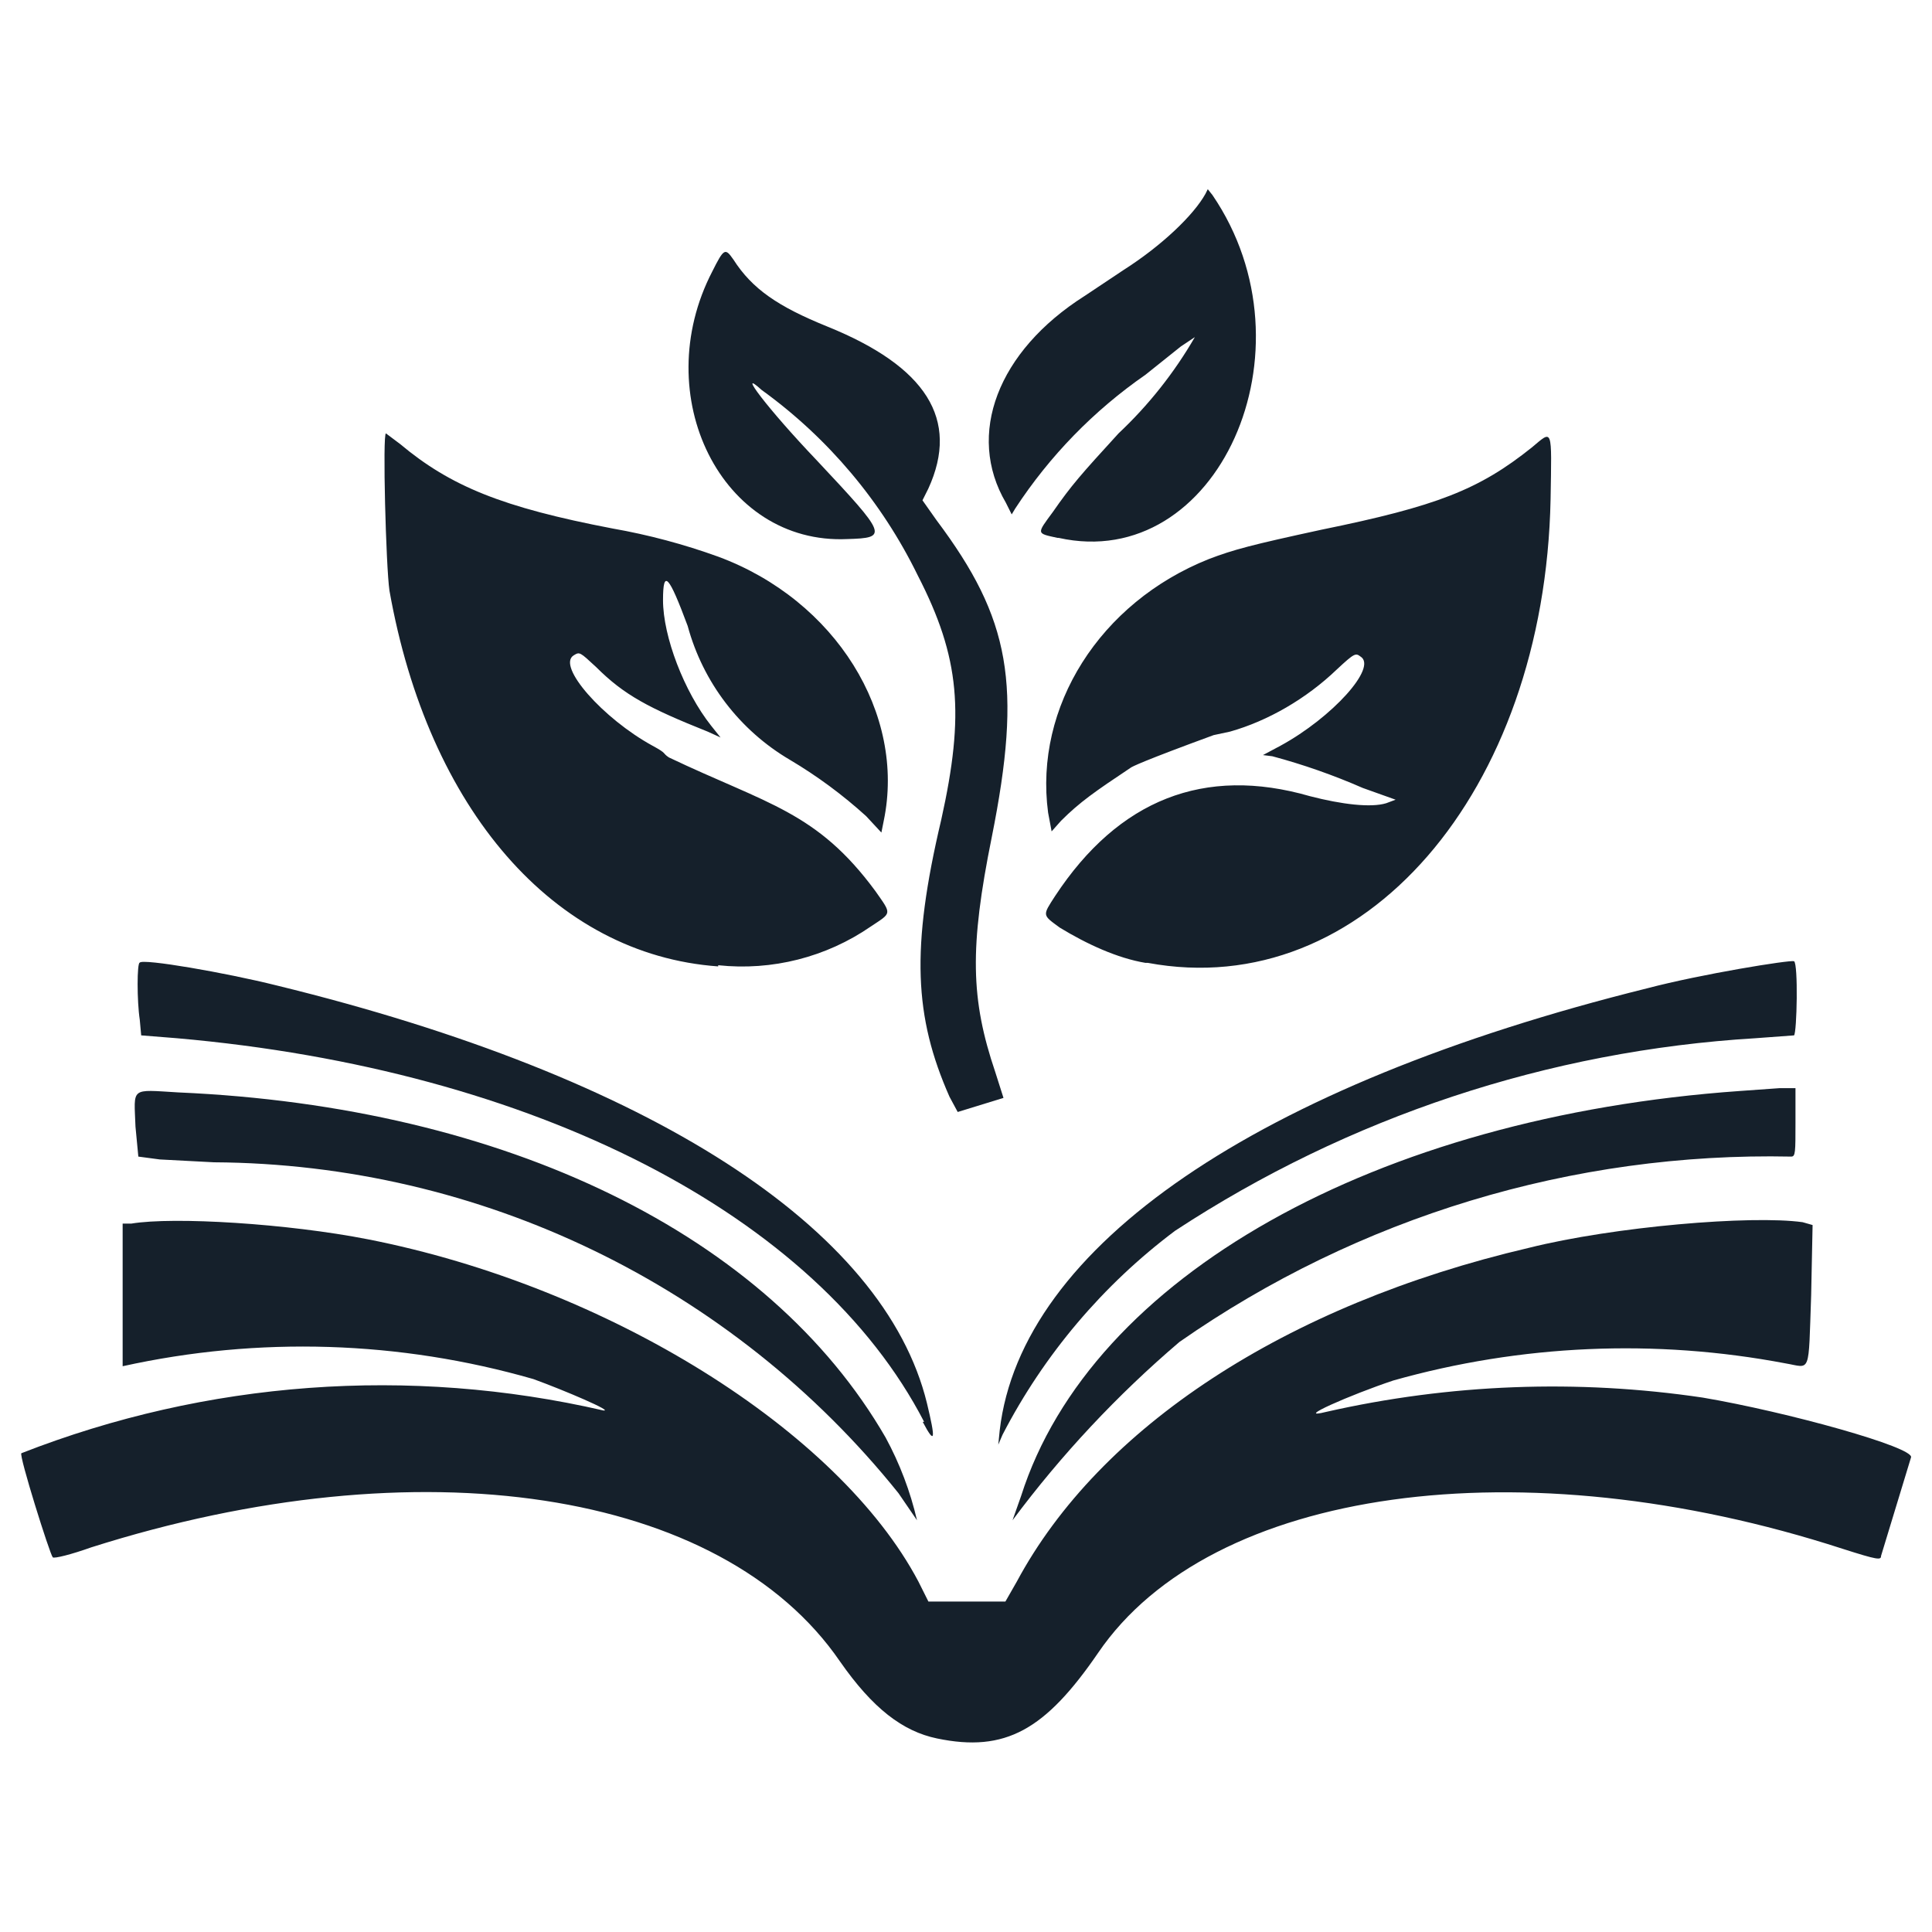
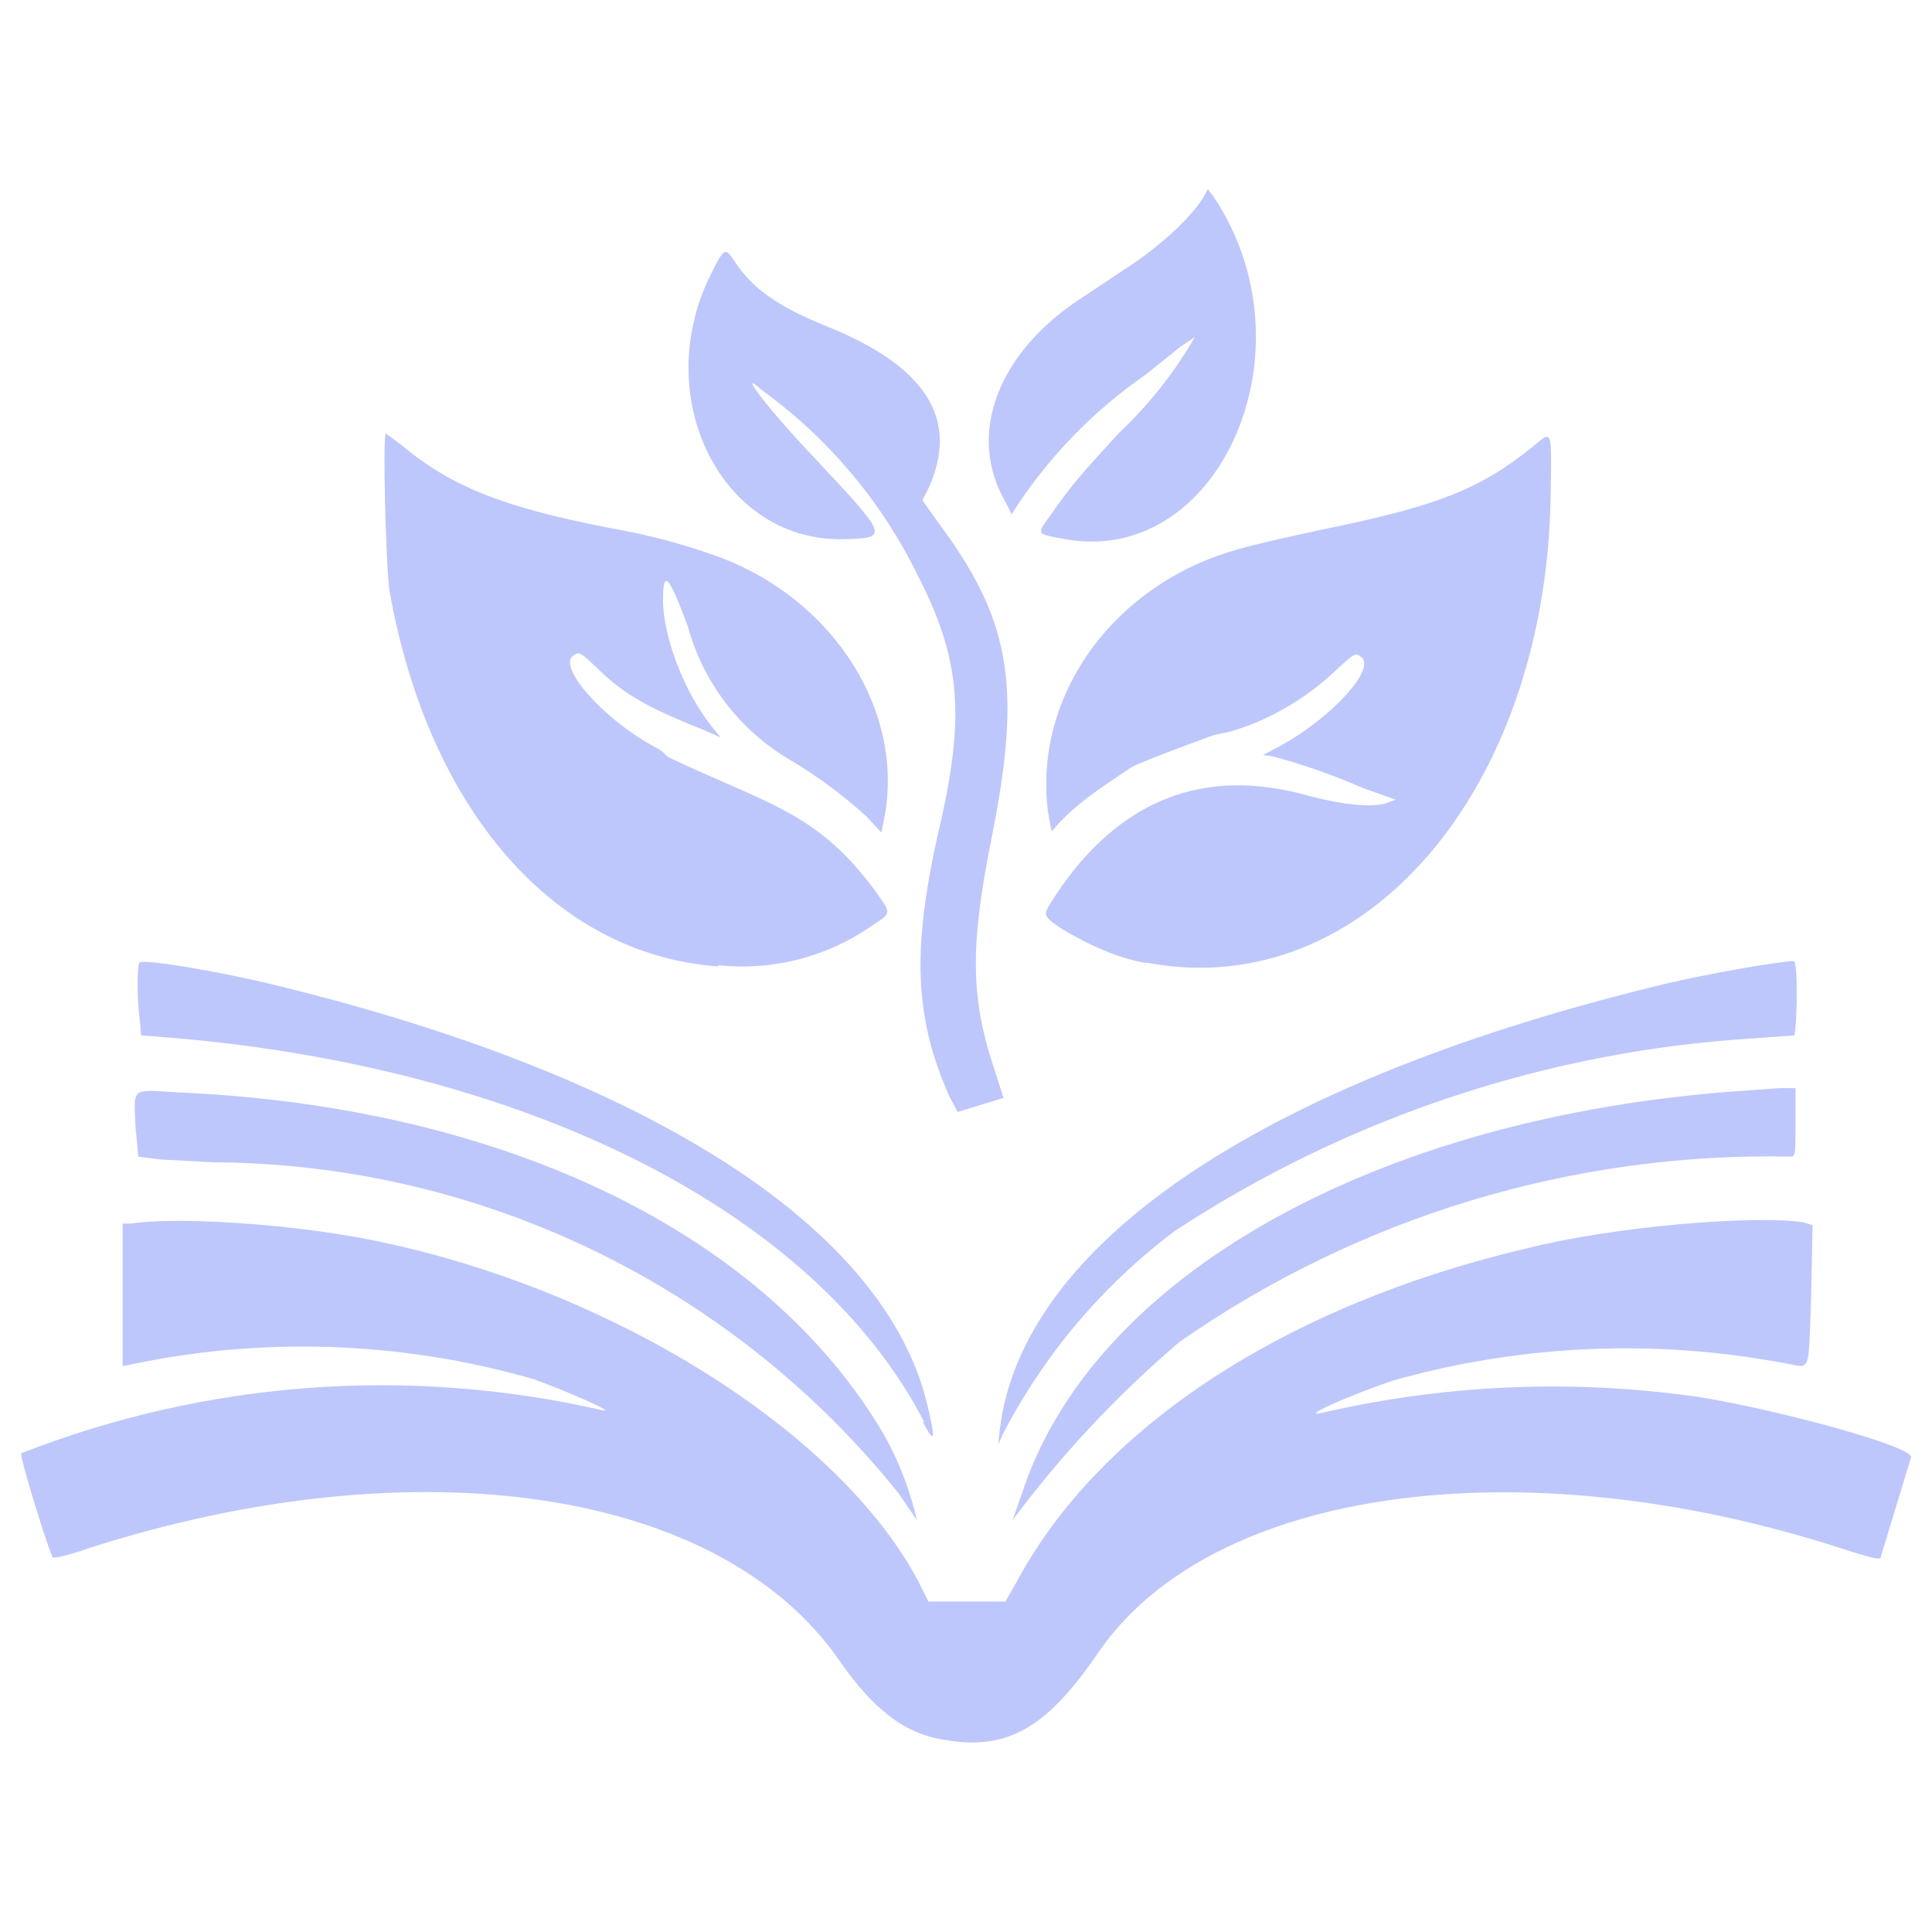
<svg xmlns="http://www.w3.org/2000/svg" xml:space="preserve" width="512" height="512" viewBox="0 0 135.5 135.5">
-   <g style="fill:#15202b;fill-opacity:1">
-     <g style="fill:#15202b;fill-opacity:1">
-       <path d="M75.5 39.5c-1.8-.4-1.8-.3-.4-2.2 1.6-2.3 2.4-3.2 5.6-6.7a36 36 0 0 0 6.5-8.2l-1.2.8-3 2.4A41.5 41.5 0 0 0 71.9 37l-.3.5-.5-1c-3.4-5.8-.7-12.9 6.7-17.6l3.3-2.2c3.3-2.1 6-4.7 7-6.5l.2-.4.4.5c9 13.2.4 32.2-13.1 29.2zM83 75.7c-2.4-.4-5-1.6-7.3-3-1.5-1.1-1.5-1-.4-2.7C80.7 61.8 88 58.9 97 61.5c2.7.7 5.2 1 6.5.6l.8-.3-2.8-1a54.2 54.2 0 0 0-7.7-2.7L93 58l1.5-.8c4.4-2.4 8.3-6.7 6.8-7.6-.4-.3-.5-.3-2 1.1-2.6 2.5-5.9 4.4-9.1 5.3l-1.4.3c-6 2.2-7 2.7-7.1 2.8-3 2-4.3 2.9-5.9 4.5l-.8.9-.3-1.6c-1.2-9 4.4-17.9 13.7-21.6 2.1-.8 3.6-1.2 9.6-2.5 9.8-2 13.4-3.4 17.9-7 1.8-1.5 1.7-1.8 1.6 4.4-.5 25-16 42.9-34.3 39.5zM46.6 76c-14-1-24.7-13.4-28-32-.3-2-.6-13.4-.3-13.4l1.2.9c4.3 3.6 8.7 5.4 18.1 7.2a54 54 0 0 1 9 2.4c10 3.7 16 13.4 14.1 22.5l-.2 1-1.3-1.4a40.1 40.1 0 0 0-6.5-4.8A19 19 0 0 1 44 47c-1.6-4.3-2.1-4.9-2.1-2.2 0 3.1 1.8 7.8 4.1 10.7l.8 1-1.1-.5c-5-2-7.1-3.1-9.5-5.5-1.4-1.3-1.4-1.3-1.9-1-1.5.9 2.5 5.4 6.7 7.7 1.3.7.8.6 1.4 1C50.8 62.2 55 62.8 60 69.6c1.4 2 1.4 1.8-.4 3a19.3 19.3 0 0 1-13 3.3z" style="font-variation-settings:normal;opacity:1;vector-effect:none;fill:15202b;fill-opacity:1;stroke-width:2.402;stroke-linecap:butt;stroke-linejoin:miter;stroke-miterlimit:4;stroke-dasharray:none;stroke-dashoffset:0;stroke-opacity:1;-inkscape-stroke:none;stop-color:#000;stop-opacity:1" transform="matrix(.8234 0 0 .8234 12 5.2)" />
-       <path d="M66.3 87.1c-3-6.8-3.3-12.6-.7-23.6 2-9 1.6-13.8-2-20.8a42.5 42.5 0 0 0-13.3-15.8c-2.2-2 .5 1.6 4.7 6 6 6.4 6.1 6.6 2.6 6.7-10.7.5-17-12.2-11.5-22.8 1-2 1.1-2 1.8-1 1.6 2.5 3.8 4 8 5.7 8.4 3.4 11.3 7.9 8.6 13.8l-.5 1 1.2 1.7c6.3 8.4 7.3 14 4.7 27-1.9 9.4-1.8 13.8.3 20l.7 2.2-3.9 1.2-.7-1.3z" style="font-variation-settings:normal;opacity:1;vector-effect:none;fill:15202b;fill-opacity:1;stroke-width:2.402;stroke-linecap:butt;stroke-linejoin:miter;stroke-miterlimit:4;stroke-dasharray:none;stroke-dashoffset:0;stroke-opacity:1;-inkscape-stroke:none;stop-color:#000;stop-opacity:1" transform="matrix(.8234 0 0 .8234 12 5.2)" />
+   <g style="fill:#bdc7fb;fill-opacity:1">
+     <g style="fill:#bdc7fb;fill-opacity:1">
+       <path d="M75.5 39.5c-1.8-.4-1.8-.3-.4-2.2 1.6-2.3 2.4-3.2 5.6-6.7a36 36 0 0 0 6.5-8.2l-1.2.8-3 2.4A41.5 41.5 0 0 0 71.9 37l-.3.5-.5-1c-3.4-5.8-.7-12.9 6.7-17.6l3.3-2.2c3.3-2.1 6-4.7 7-6.5l.2-.4.4.5c9 13.2.4 32.2-13.1 29.2zM83 75.7c-2.4-.4-5-1.6-7.3-3-1.5-1.1-1.5-1-.4-2.7C80.7 61.8 88 58.9 97 61.5c2.7.7 5.2 1 6.5.6l.8-.3-2.8-1a54.2 54.2 0 0 0-7.7-2.7L93 58l1.5-.8c4.4-2.4 8.3-6.7 6.8-7.6-.4-.3-.5-.3-2 1.1-2.6 2.5-5.9 4.4-9.1 5.3l-1.4.3c-6 2.2-7 2.7-7.1 2.8-3 2-4.3 2.9-5.9 4.5l-.8.9-.3-1.6c-1.2-9 4.4-17.9 13.7-21.6 2.1-.8 3.6-1.2 9.6-2.5 9.8-2 13.4-3.4 17.9-7 1.8-1.5 1.7-1.8 1.6 4.4-.5 25-16 42.9-34.3 39.5zM46.6 76c-14-1-24.7-13.4-28-32-.3-2-.6-13.4-.3-13.4l1.2.9c4.3 3.6 8.7 5.4 18.1 7.2a54 54 0 0 1 9 2.4c10 3.7 16 13.4 14.1 22.5l-.2 1-1.3-1.4a40.1 40.1 0 0 0-6.5-4.8A19 19 0 0 1 44 47c-1.6-4.3-2.1-4.9-2.1-2.2 0 3.1 1.8 7.8 4.1 10.7l.8 1-1.1-.5c-5-2-7.1-3.1-9.5-5.5-1.4-1.3-1.4-1.3-1.9-1-1.5.9 2.5 5.4 6.7 7.7 1.3.7.8.6 1.4 1C50.8 62.2 55 62.8 60 69.6c1.4 2 1.4 1.8-.4 3a19.3 19.3 0 0 1-13 3.3z" style="font-variation-settings:normal;opacity:1;vector-effect:none;fill:bdc7fb;fill-opacity:1;stroke-width:2.402;stroke-linecap:butt;stroke-linejoin:miter;stroke-miterlimit:4;stroke-dasharray:none;stroke-dashoffset:0;stroke-opacity:1;-inkscape-stroke:none;stop-color:#000;stop-opacity:1" transform="matrix(.8234 0 0 .8234 12 5.2)" />
+       <path d="M66.3 87.1c-3-6.8-3.3-12.6-.7-23.6 2-9 1.6-13.8-2-20.8a42.5 42.5 0 0 0-13.3-15.8c-2.2-2 .5 1.6 4.7 6 6 6.4 6.1 6.6 2.6 6.7-10.7.5-17-12.2-11.5-22.8 1-2 1.1-2 1.8-1 1.6 2.5 3.8 4 8 5.7 8.4 3.4 11.3 7.9 8.6 13.8l-.5 1 1.2 1.7c6.3 8.4 7.3 14 4.7 27-1.9 9.4-1.8 13.8.3 20l.7 2.2-3.9 1.2-.7-1.3z" style="font-variation-settings:normal;opacity:1;vector-effect:none;fill:bdc7fb;fill-opacity:1;stroke-width:2.402;stroke-linecap:butt;stroke-linejoin:miter;stroke-miterlimit:4;stroke-dasharray:none;stroke-dashoffset:0;stroke-opacity:1;-inkscape-stroke:none;stop-color:#000;stop-opacity:1" transform="matrix(.8234 0 0 .8234 12 5.2)" />
    </g>
-     <g style="fill:#15202b;fill-opacity:1">
-       <path d="m71 110.1.6-1.7C76.5 93 96.5 81.8 122 80l2.8-.2h1.1v2.4c0 2.1 0 2.4-.3 2.4a72.3 72.3 0 0 0-42.9 13A76.3 76.3 0 0 0 71 110.1zM64.3 110.1l-1.3-1.9A62 62 0 0 0 15 85l-3.8-.2-1.5-.2-.2-2.1c-.1-2.8-.4-2.6 3-2.4 23 1 41.4 10 49.6 24.2a23.1 23.1 0 0 1 2.2 5.8z" style="font-variation-settings:normal;opacity:1;vector-effect:none;fill:15202b;fill-opacity:1;stroke-width:2.402;stroke-linecap:butt;stroke-linejoin:miter;stroke-miterlimit:4;stroke-dasharray:none;stroke-dashoffset:0;stroke-opacity:1;-inkscape-stroke:none;stop-color:#000;stop-opacity:1" transform="matrix(1.0002 0 0 1.0002 0 -3.5)" />
-       <path d="M65.7 125.4c-2.4-.5-4.5-2.1-6.8-5.4-8.3-12.1-29.5-15.3-52.5-8-1.4.5-2.6.8-2.7.7-.2-.2-2.4-7.2-2.2-7.3a69.3 69.3 0 0 1 40.8-3c.8.1-2.7-1.4-4.9-2.2a58.5 58.5 0 0 0-28.8-.9v-10h.6c3-.5 11 0 16.6 1.1 16.8 3.3 33 13.4 38.6 24l.7 1.4h5.4l.8-1.4C77.1 103.6 90.1 95 107.2 91c6-1.5 15.6-2.3 19.2-1.8l.7.2-.1 4.9c-.2 5.7 0 5.1-1.8 4.8a60 60 0 0 0-27.5 1.2c-3 1-7.1 2.8-4.7 2.2a71.7 71.7 0 0 1 26.4-1c5.9 1 14.9 3.5 14.6 4.2l-2.1 6.9c0 .3-.2.3-2.7-.5-22.5-7.3-44.3-4.3-52.2 7.3-3.7 5.4-6.5 7-11.3 6z" style="font-variation-settings:normal;opacity:1;vector-effect:none;fill:#15202b;fill-opacity:1;stroke-width:2.402;stroke-linecap:butt;stroke-linejoin:miter;stroke-miterlimit:4;stroke-dasharray:none;stroke-dashoffset:0;stroke-opacity:1;-inkscape-stroke:none;stop-color:#000;stop-opacity:1" transform="matrix(1.0002 0 0 1.0002 0 -3.5)" />
-       <path d="M64.8 103.2c-7.5-14.5-27.3-24.7-52.4-26.9l-2.5-.2-.1-1.1c-.2-1.3-.2-4 0-4 .2-.3 6 .7 9.6 1.6C45.6 79 62 89.6 65 101.9c.6 2.5.6 3-.3 1.3zM70.1 103.8c1.5-12.9 18-24.2 45.4-31 3.8-1 10-2 10.3-1.9.3.2.2 5 0 5.2l-2.7.2a83.3 83.3 0 0 0-40.7 13.5 42 42 0 0 0-12.1 14.3l-.3.7z" style="font-variation-settings:normal;opacity:1;vector-effect:none;fill:15202b;fill-opacity:1;stroke-width:2.402;stroke-linecap:butt;stroke-linejoin:miter;stroke-miterlimit:4;stroke-dasharray:none;stroke-dashoffset:0;stroke-opacity:1;-inkscape-stroke:none;stop-color:#000;stop-opacity:1" transform="matrix(1.0002 0 0 1.0002 0 -3.5)" />
+     <g style="fill:#bdc7fb;fill-opacity:1">
+       <path d="m71 110.1.6-1.7C76.5 93 96.5 81.8 122 80l2.8-.2h1.1v2.4c0 2.1 0 2.4-.3 2.4a72.3 72.3 0 0 0-42.9 13A76.3 76.3 0 0 0 71 110.1zM64.3 110.1l-1.3-1.9A62 62 0 0 0 15 85l-3.8-.2-1.5-.2-.2-2.1c-.1-2.8-.4-2.6 3-2.4 23 1 41.4 10 49.6 24.2a23.1 23.1 0 0 1 2.2 5.8z" style="font-variation-settings:normal;opacity:1;vector-effect:none;fill:bdc7fb;fill-opacity:1;stroke-width:2.402;stroke-linecap:butt;stroke-linejoin:miter;stroke-miterlimit:4;stroke-dasharray:none;stroke-dashoffset:0;stroke-opacity:1;-inkscape-stroke:none;stop-color:#000;stop-opacity:1" transform="matrix(1.0002 0 0 1.0002 0 -3.5)" />
+       <path d="M65.7 125.4c-2.4-.5-4.5-2.1-6.8-5.4-8.3-12.1-29.5-15.3-52.5-8-1.4.5-2.6.8-2.7.7-.2-.2-2.4-7.2-2.2-7.3a69.3 69.3 0 0 1 40.8-3c.8.1-2.7-1.4-4.9-2.2a58.5 58.5 0 0 0-28.8-.9v-10h.6c3-.5 11 0 16.6 1.1 16.8 3.3 33 13.4 38.6 24l.7 1.4h5.4l.8-1.4C77.1 103.6 90.1 95 107.2 91c6-1.5 15.6-2.3 19.2-1.8l.7.2-.1 4.9c-.2 5.7 0 5.1-1.8 4.8a60 60 0 0 0-27.5 1.2c-3 1-7.1 2.8-4.7 2.2a71.7 71.7 0 0 1 26.4-1c5.9 1 14.9 3.5 14.6 4.2l-2.1 6.9c0 .3-.2.3-2.7-.5-22.5-7.3-44.3-4.3-52.2 7.3-3.7 5.4-6.5 7-11.3 6z" style="font-variation-settings:normal;opacity:1;vector-effect:none;fill:#bdc7fb;fill-opacity:1;stroke-width:2.402;stroke-linecap:butt;stroke-linejoin:miter;stroke-miterlimit:4;stroke-dasharray:none;stroke-dashoffset:0;stroke-opacity:1;-inkscape-stroke:none;stop-color:#000;stop-opacity:1" transform="matrix(1.0002 0 0 1.0002 0 -3.5)" />
+       <path d="M64.8 103.2c-7.5-14.5-27.3-24.7-52.4-26.9l-2.5-.2-.1-1.1c-.2-1.3-.2-4 0-4 .2-.3 6 .7 9.6 1.6C45.6 79 62 89.6 65 101.9c.6 2.5.6 3-.3 1.3zM70.1 103.8c1.5-12.9 18-24.2 45.4-31 3.8-1 10-2 10.3-1.9.3.2.2 5 0 5.2l-2.7.2a83.3 83.3 0 0 0-40.7 13.5 42 42 0 0 0-12.1 14.3l-.3.7z" style="font-variation-settings:normal;opacity:1;vector-effect:none;fill:bdc7fb;fill-opacity:1;stroke-width:2.402;stroke-linecap:butt;stroke-linejoin:miter;stroke-miterlimit:4;stroke-dasharray:none;stroke-dashoffset:0;stroke-opacity:1;-inkscape-stroke:none;stop-color:#000;stop-opacity:1" transform="matrix(1.0002 0 0 1.0002 0 -3.5)" />
    </g>
  </g>
</svg>
